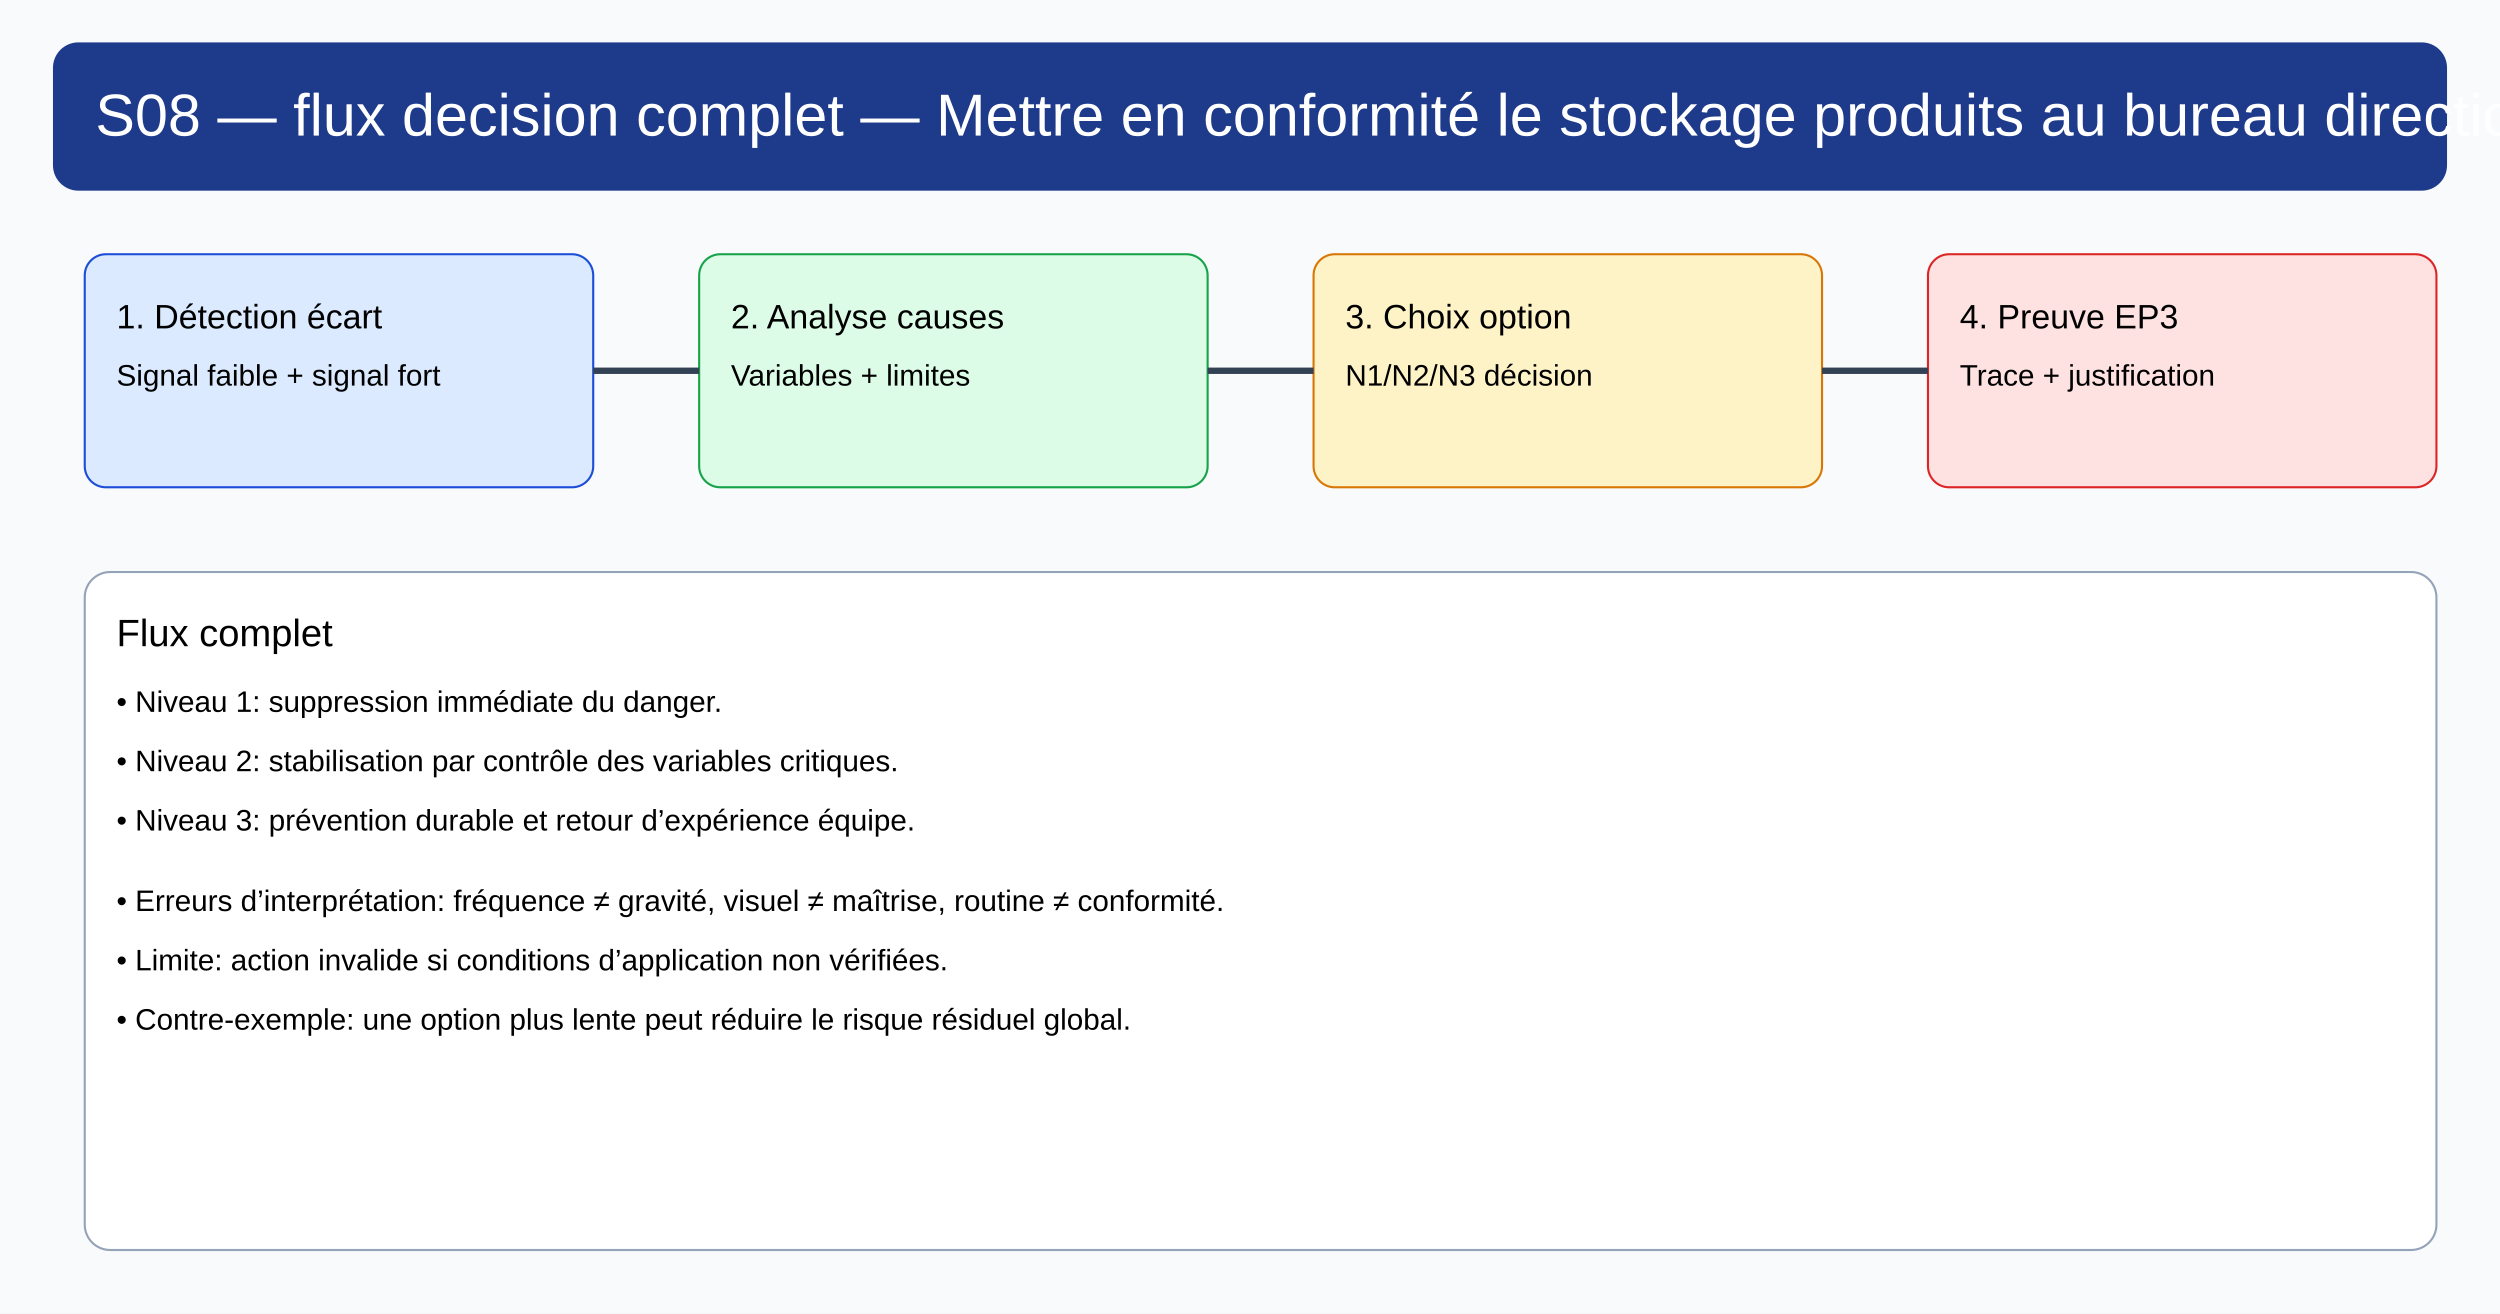
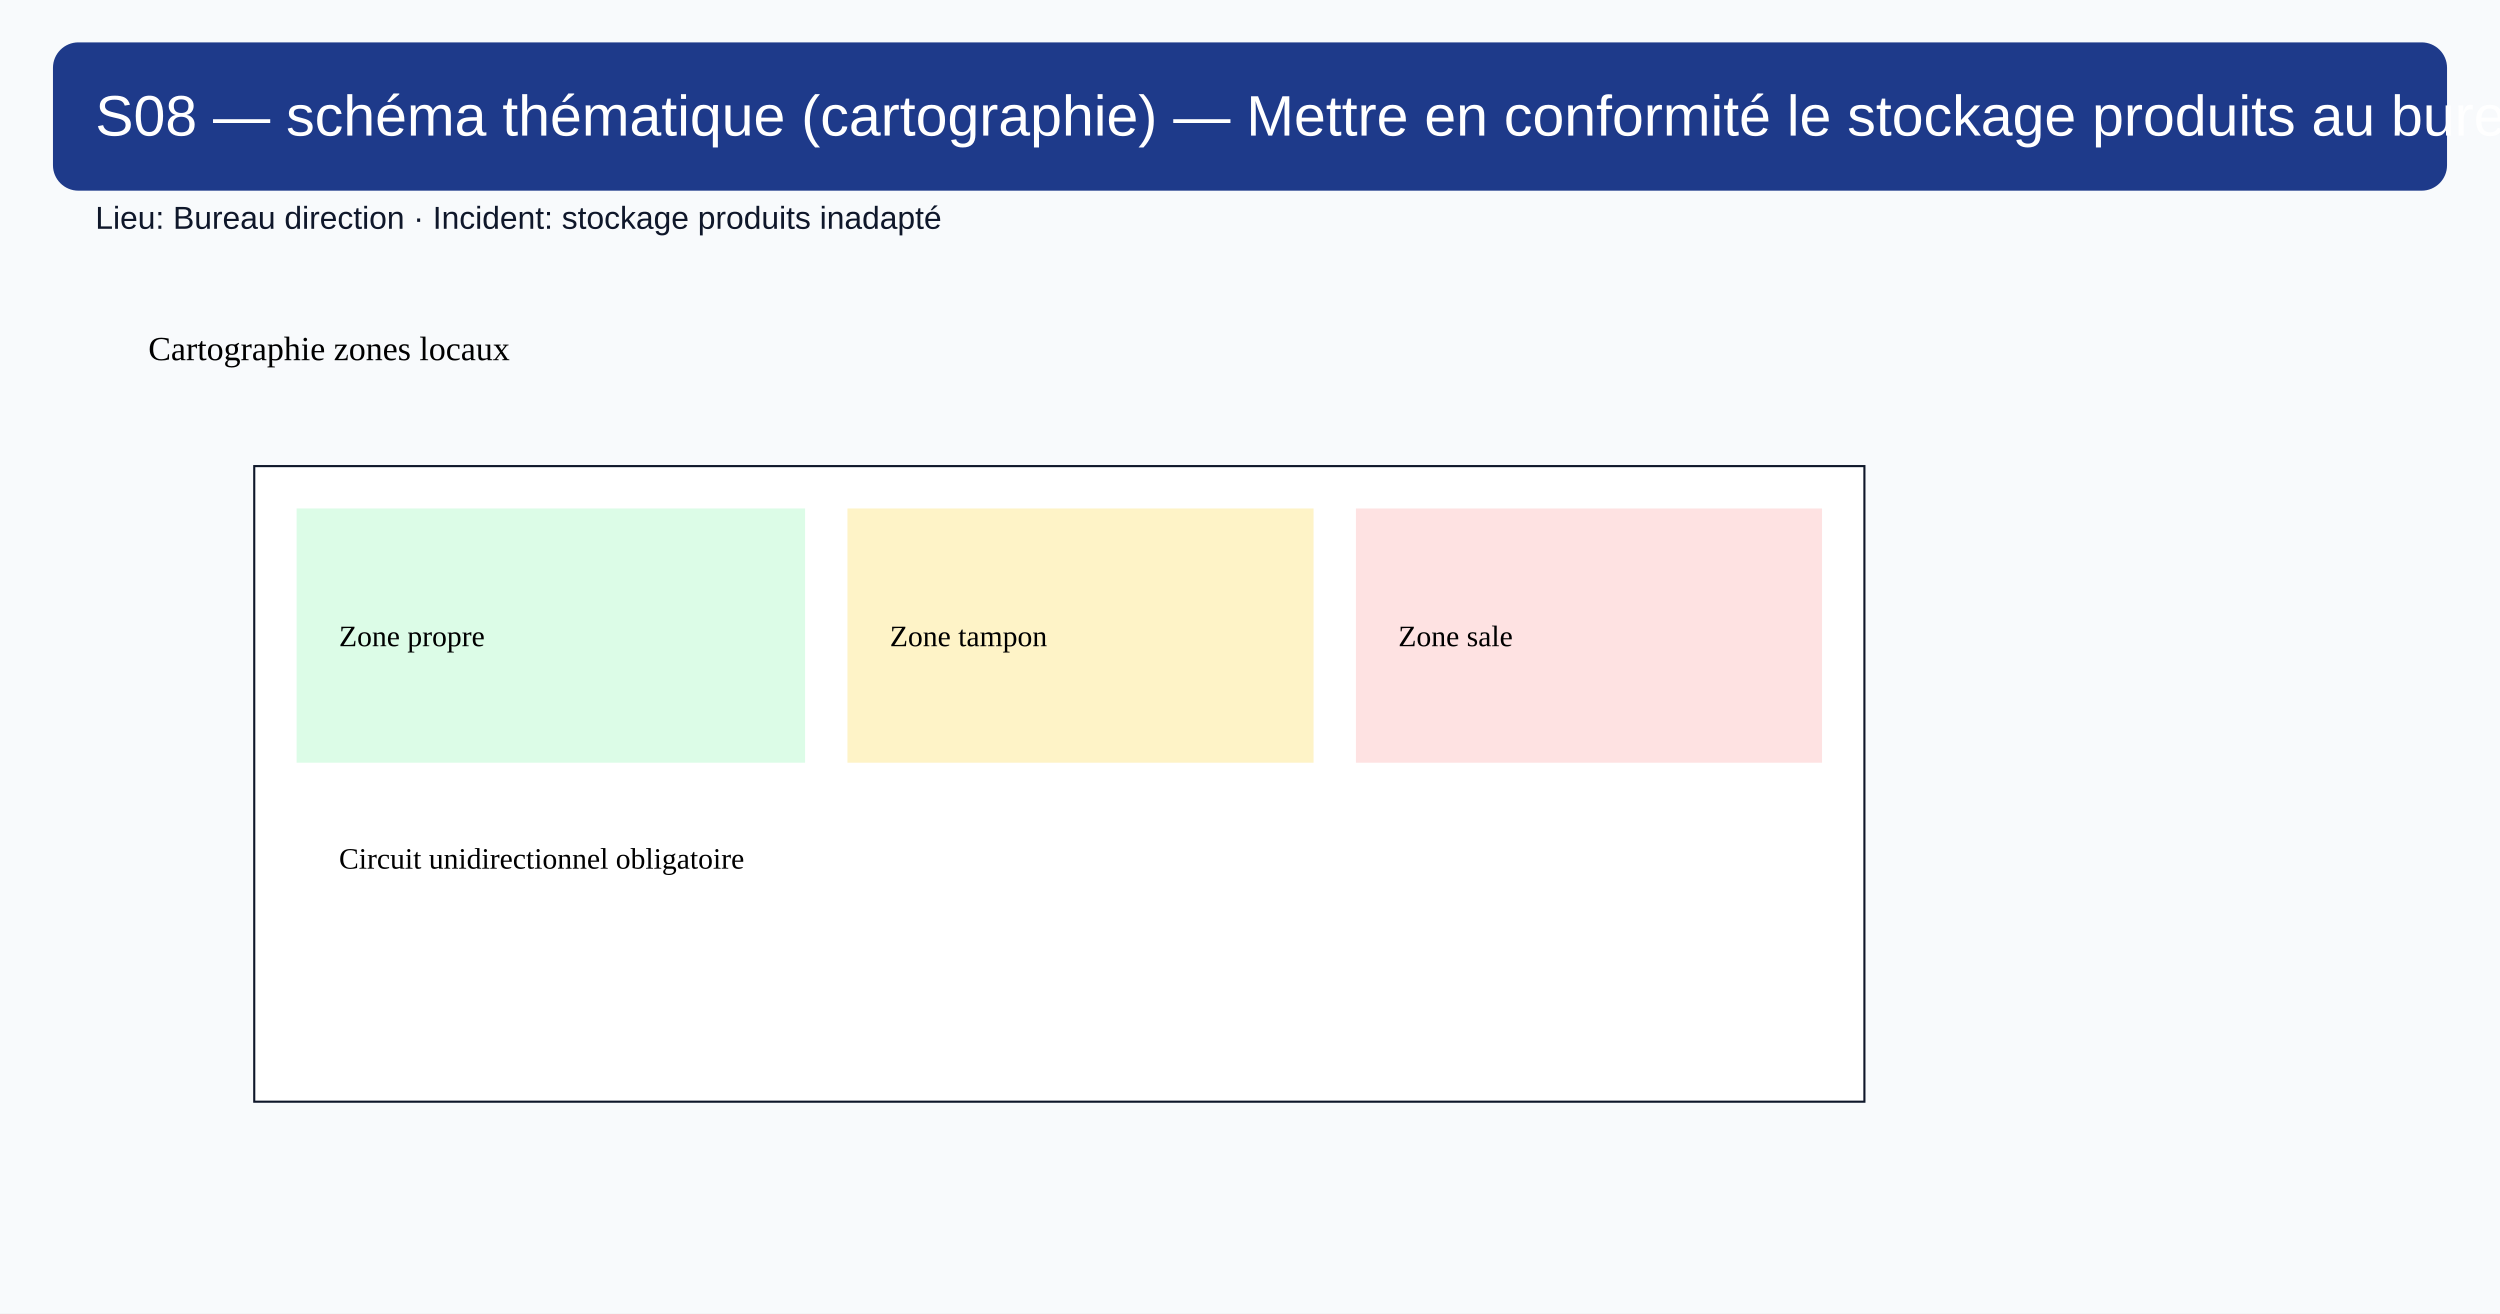
<svg xmlns="http://www.w3.org/2000/svg" width="1180" height="620" viewBox="0 0 1180 620">
  <rect width="1180" height="620" fill="#f8fafc" />
  <rect x="25" y="20" width="1130" height="70" rx="12" fill="#1e3a8a" />
-   <text x="45" y="64" fill="#fff" font-size="28" font-family="Arial">S08 — flux decision complet — Mettre en conformité le stockage produits au bureau direction</text>
-   <rect x="40" y="120" width="240" height="110" rx="10" fill="#dbeafe" stroke="#1d4ed8" />
-   <text x="55" y="155" font-size="16" font-family="Arial">1. Détection écart</text>
-   <text x="55" y="182" font-size="14" font-family="Arial">Signal faible + signal fort</text>
-   <rect x="330" y="120" width="240" height="110" rx="10" fill="#dcfce7" stroke="#16a34a" />
-   <text x="345" y="155" font-size="16" font-family="Arial">2. Analyse causes</text>
-   <text x="345" y="182" font-size="14" font-family="Arial">Variables + limites</text>
-   <rect x="620" y="120" width="240" height="110" rx="10" fill="#fef3c7" stroke="#d97706" />
-   <text x="635" y="155" font-size="16" font-family="Arial">3. Choix option</text>
-   <text x="635" y="182" font-size="14" font-family="Arial">N1/N2/N3 décision</text>
-   <rect x="910" y="120" width="240" height="110" rx="10" fill="#fee2e2" stroke="#dc2626" />
-   <text x="925" y="155" font-size="16" font-family="Arial">4. Preuve EP3</text>
-   <text x="925" y="182" font-size="14" font-family="Arial">Trace + justification</text>
-   <line x1="280" y1="175" x2="330" y2="175" stroke="#334155" stroke-width="3" />
-   <line x1="570" y1="175" x2="620" y2="175" stroke="#334155" stroke-width="3" />
-   <line x1="860" y1="175" x2="910" y2="175" stroke="#334155" stroke-width="3" />
-   <rect x="40" y="270" width="1110" height="320" rx="12" fill="#fff" stroke="#94a3b8" />
-   <text x="55" y="305" font-size="18" font-family="Arial">Flux complet</text>
-   <text x="55" y="336" font-size="14" font-family="Arial">• Niveau 1: suppression immédiate du danger.</text>
-   <text x="55" y="364" font-size="14" font-family="Arial">• Niveau 2: stabilisation par contrôle des variables critiques.</text>
-   <text x="55" y="392" font-size="14" font-family="Arial">• Niveau 3: prévention durable et retour d’expérience équipe.</text>
-   <text x="55" y="430" font-size="14" font-family="Arial">• Erreurs d’interprétation: fréquence ≠ gravité, visuel ≠ maîtrise, routine ≠ conformité.</text>
-   <text x="55" y="458" font-size="14" font-family="Arial">• Limite: action invalide si conditions d’application non vérifiées.</text>
-   <text x="55" y="486" font-size="14" font-family="Arial">• Contre-exemple: une option plus lente peut réduire le risque résiduel global.</text>
+   <text x="45" y="64" fill="#fff" font-size="27" font-family="Arial">S08 — schéma thématique (cartographie) — Mettre en conformité le stockage produits au bureau direction</text>
+   <text x="45" y="108" fill="#0f172a" font-size="15" font-family="Arial">Lieu: Bureau direction · Incident: stockage produits inadapté</text>
+   <text x="70" y="170" font-size="16">Cartographie zones locaux</text>
+   <rect x="120" y="220" width="760" height="300" fill="#fff" stroke="#0f172a" />
+   <rect x="140" y="240" width="240" height="120" fill="#dcfce7" />
+   <text x="160" y="305" font-size="14">Zone propre</text>
+   <rect x="400" y="240" width="220" height="120" fill="#fef3c7" />
+   <text x="420" y="305" font-size="14">Zone tampon</text>
+   <rect x="640" y="240" width="220" height="120" fill="#fee2e2" />
+   <text x="660" y="305" font-size="14">Zone sale</text>
+   <text x="160" y="410" font-size="14">Circuit unidirectionnel obligatoire</text>
</svg>
